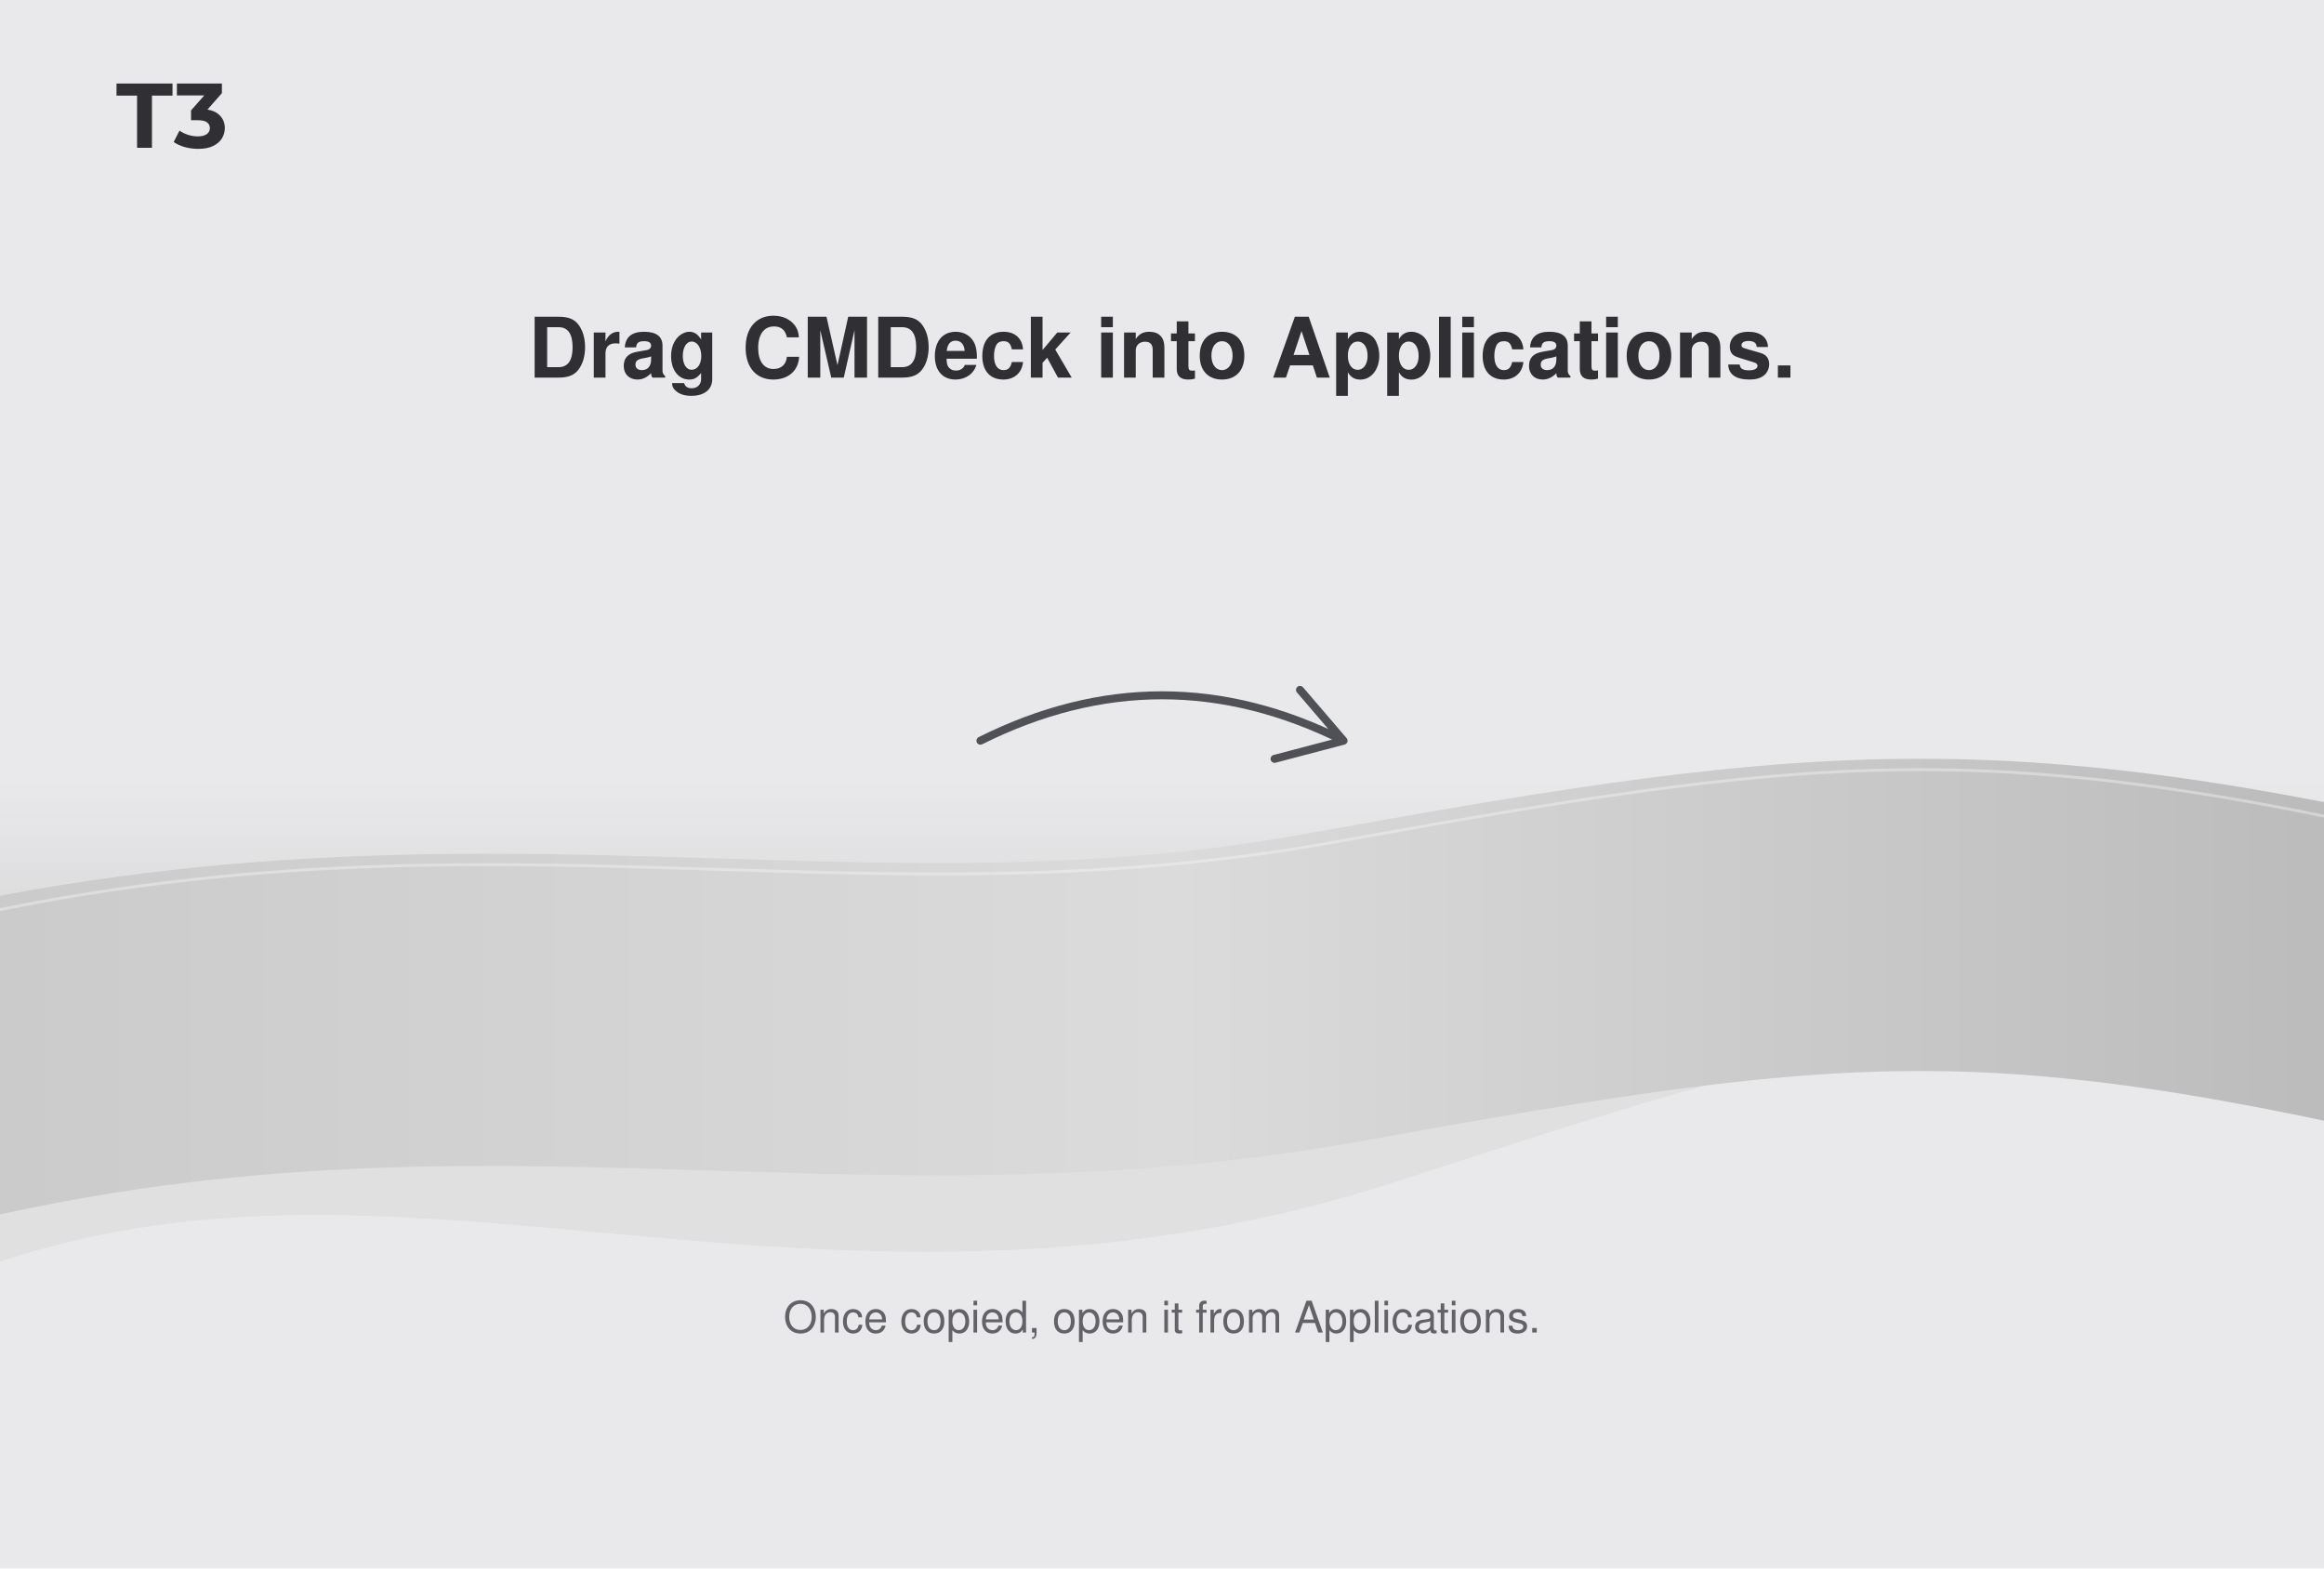
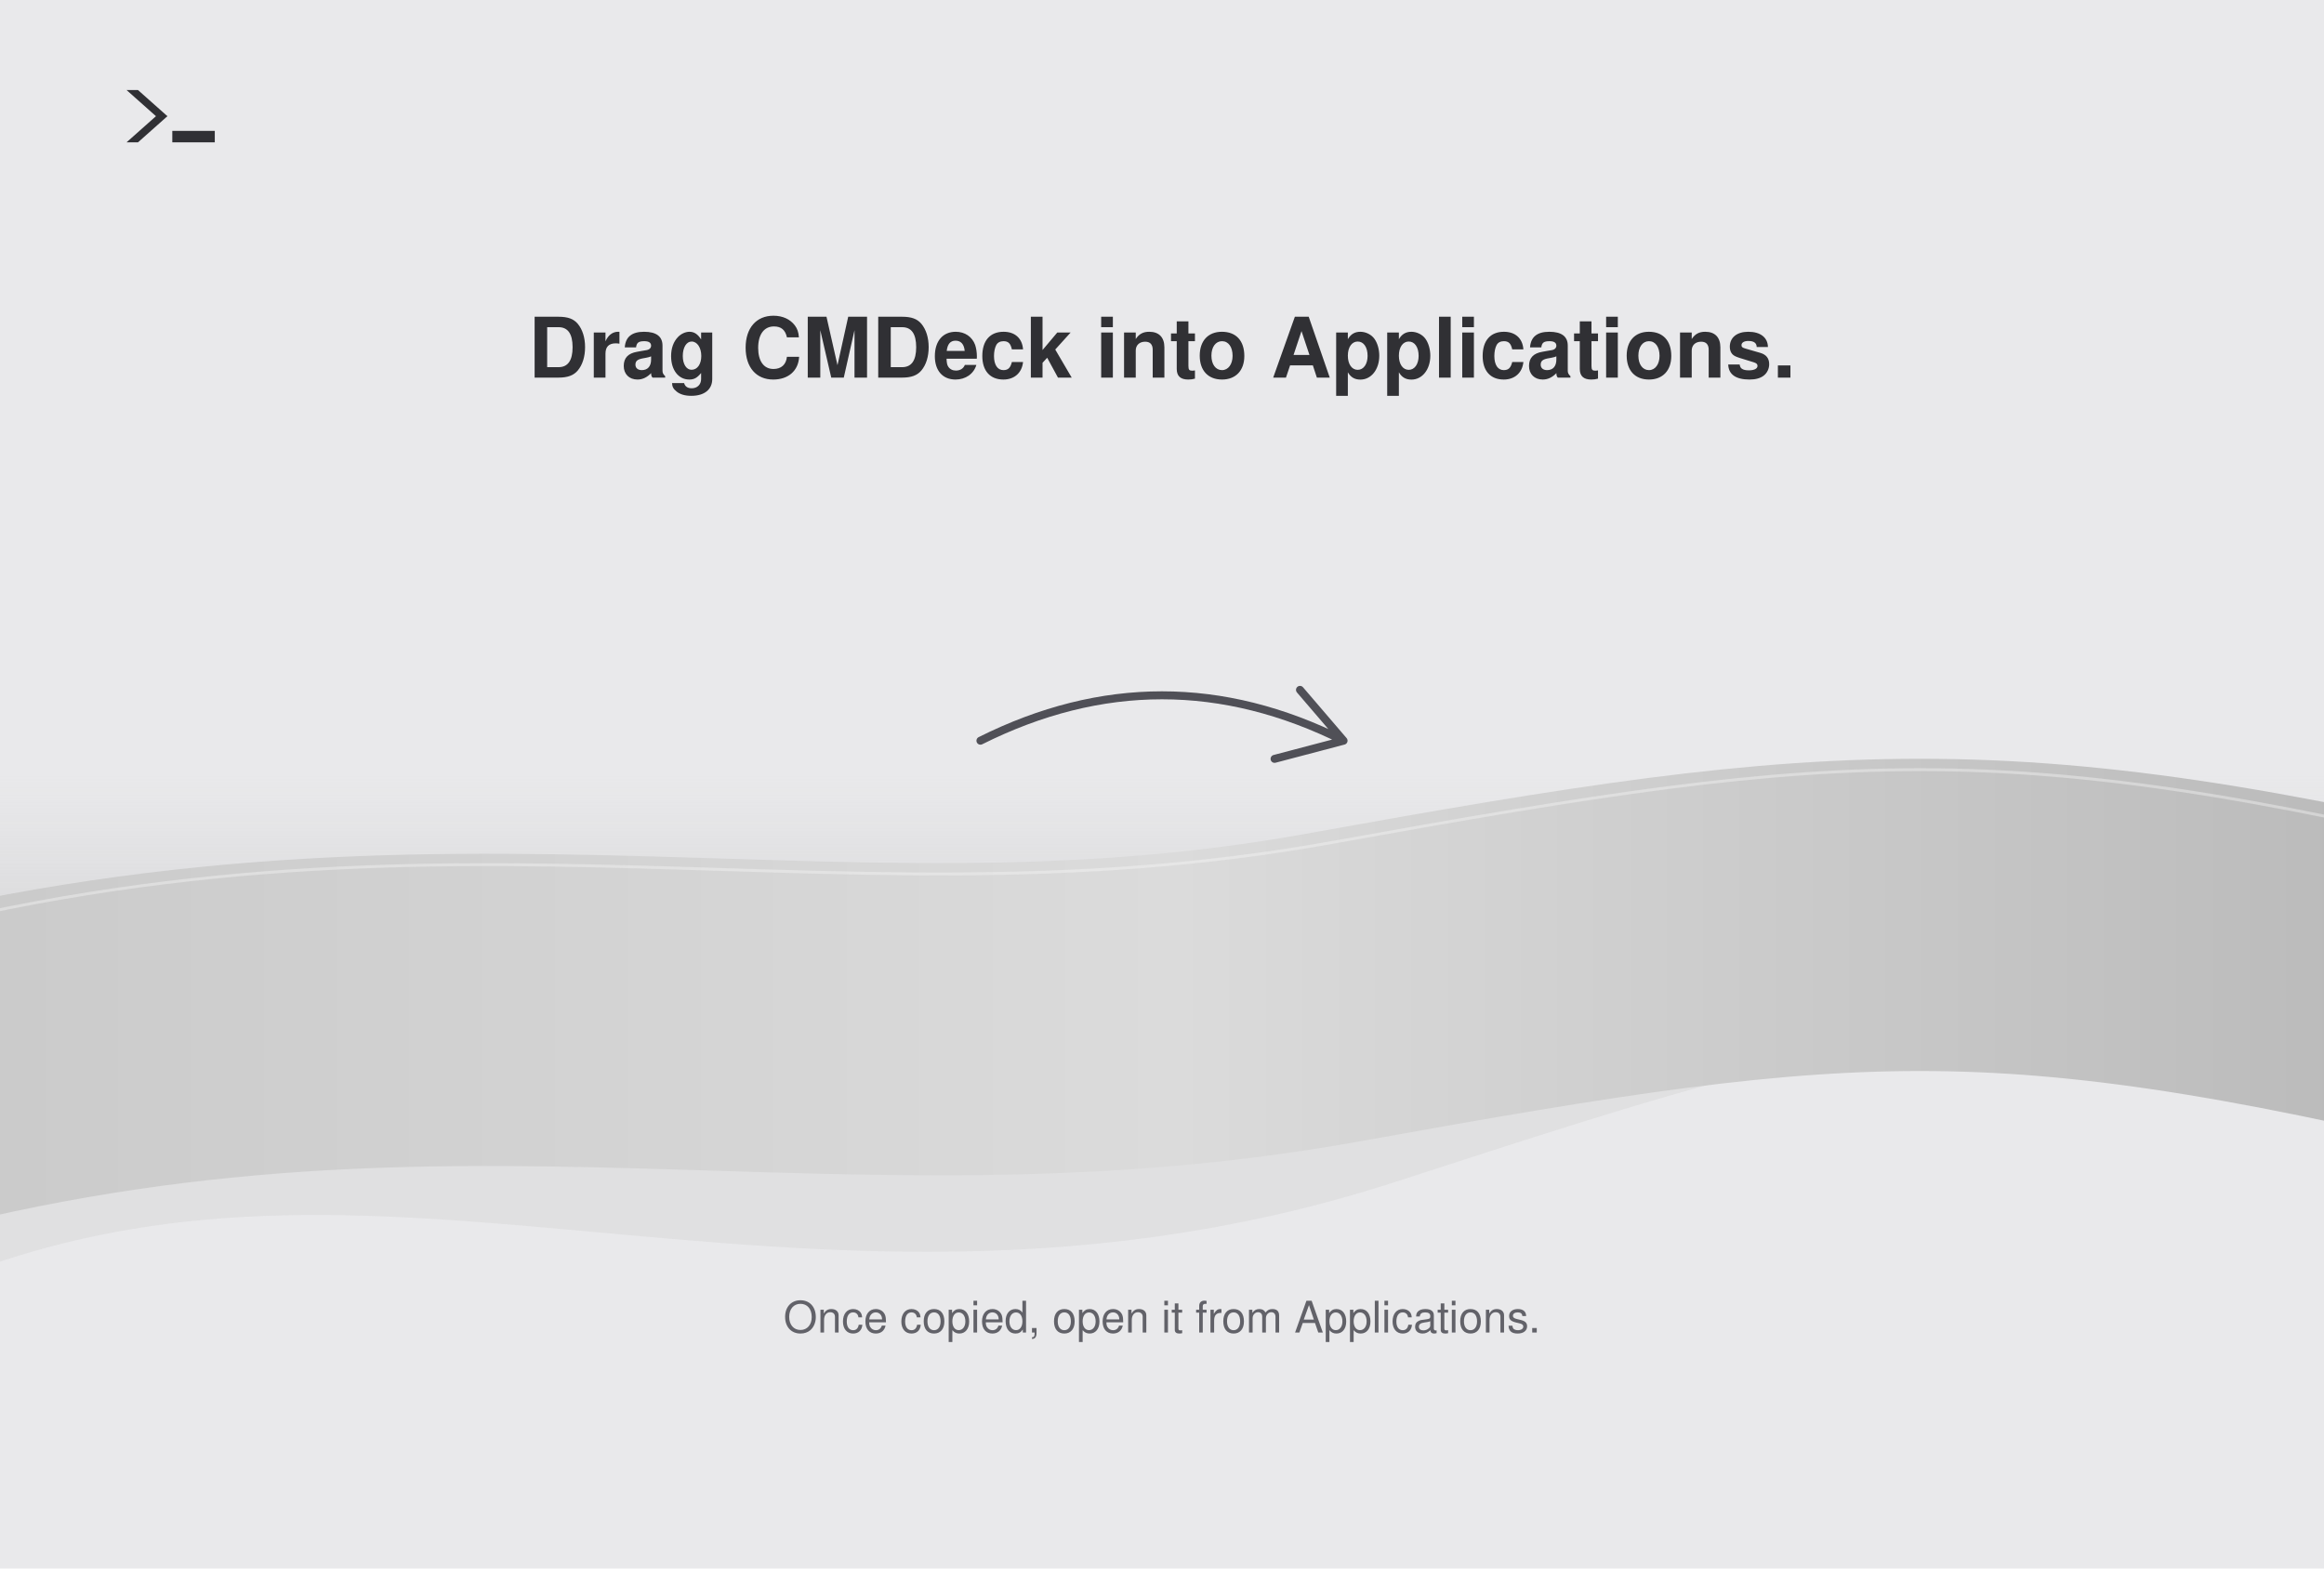
<svg xmlns="http://www.w3.org/2000/svg" width="1280" height="864" viewBox="0 0 640 432">
  <defs>
    <linearGradient id="veil" x1="0" y1="0" x2="0" y2="1">
      <stop stop-color="#B7B7B7" stop-opacity="0" />
      <stop offset=".55" stop-color="#A5A5A5" stop-opacity=".24" />
      <stop offset="1" stop-color="#D1D1D1" stop-opacity=".4" />
    </linearGradient>
    <linearGradient id="silk" x1="0" y1="0" x2="1" y2="0">
      <stop stop-color="#C8C8C8" />
      <stop offset=".5" stop-color="#DBDBDB" />
      <stop offset="1" stop-color="#B5B5B5" />
    </linearGradient>
  </defs>
  <rect width="640" height="432" fill="#E9E9EB" />
  <path d="M-60 293C95 220 214 304 362 256S559 191 707 257" stroke="url(#veil)" stroke-width="146" fill="none" opacity="1" stroke-linecap="round" stroke-linejoin="round" />
  <path d="M-60 306C113 252 223 298 367 272S553 242 707 280" stroke="url(#silk)" stroke-width="86" fill="none" opacity="1" stroke-linecap="round" stroke-linejoin="round" />
  <path d="M-60 266C113 212 223 258 367 232S553 202 707 240" stroke="#F5F5F5" stroke-width="0.8" fill="none" opacity="0.42" stroke-linecap="round" stroke-linejoin="round" />
-   <svg x="32" y="23" width="30" height="18" viewBox="15.531 37 94.394 56.96" fill="#303034">
-     <path d="M33.451 93V47.56H15.531V37H64.331V47.56H46.411V93H33.451ZM86.725 93.96C82.832 93.96 78.965 93.453 75.125 92.44C71.285 91.373 68.032 89.88 65.365 87.96L70.405 78.04C72.539 79.587 75.019 80.813 77.845 81.72C80.672 82.627 83.525 83.08 86.405 83.08C89.659 83.08 92.219 82.44 94.085 81.16C95.952 79.88 96.885 78.12 96.885 75.88C96.885 73.747 96.059 72.067 94.405 70.84C92.752 69.613 90.085 69 86.405 69H80.485V60.44L96.085 42.76L97.525 47.4H68.165V37H107.365V45.4L91.845 63.08L85.285 59.32H89.045C95.925 59.32 101.125 60.867 104.645 63.96C108.165 67.053 109.925 71.027 109.925 75.88C109.925 79.027 109.099 81.987 107.445 84.76C105.792 87.48 103.259 89.693 99.845 91.4C96.432 93.107 92.059 93.96 86.725 93.96Z" />
+   <svg x="32" y="23" width="30" height="18" viewBox="0 0 62 40" fill="#303034">
+     <path d="M4 4H11L29 20L11 36H4L22 20Z M32 29H58V36H32Z" />
  </svg>
  <text x="320" y="104" fill="#303034" font-family="Helvetica" font-size="23" font-weight="700" text-anchor="middle">Drag CMDeck into Applications.</text>
  <path d="M270 204Q320 179 370 204M358 190L370 204L351 209" stroke="#505057" stroke-width="2.2" fill="none" opacity="1" stroke-linecap="round" stroke-linejoin="round" />
  <text x="320" y="367" fill="#626269" font-family="Helvetica" font-size="12" font-weight="400" text-anchor="middle">Once copied, open it from Applications.</text>
</svg>
